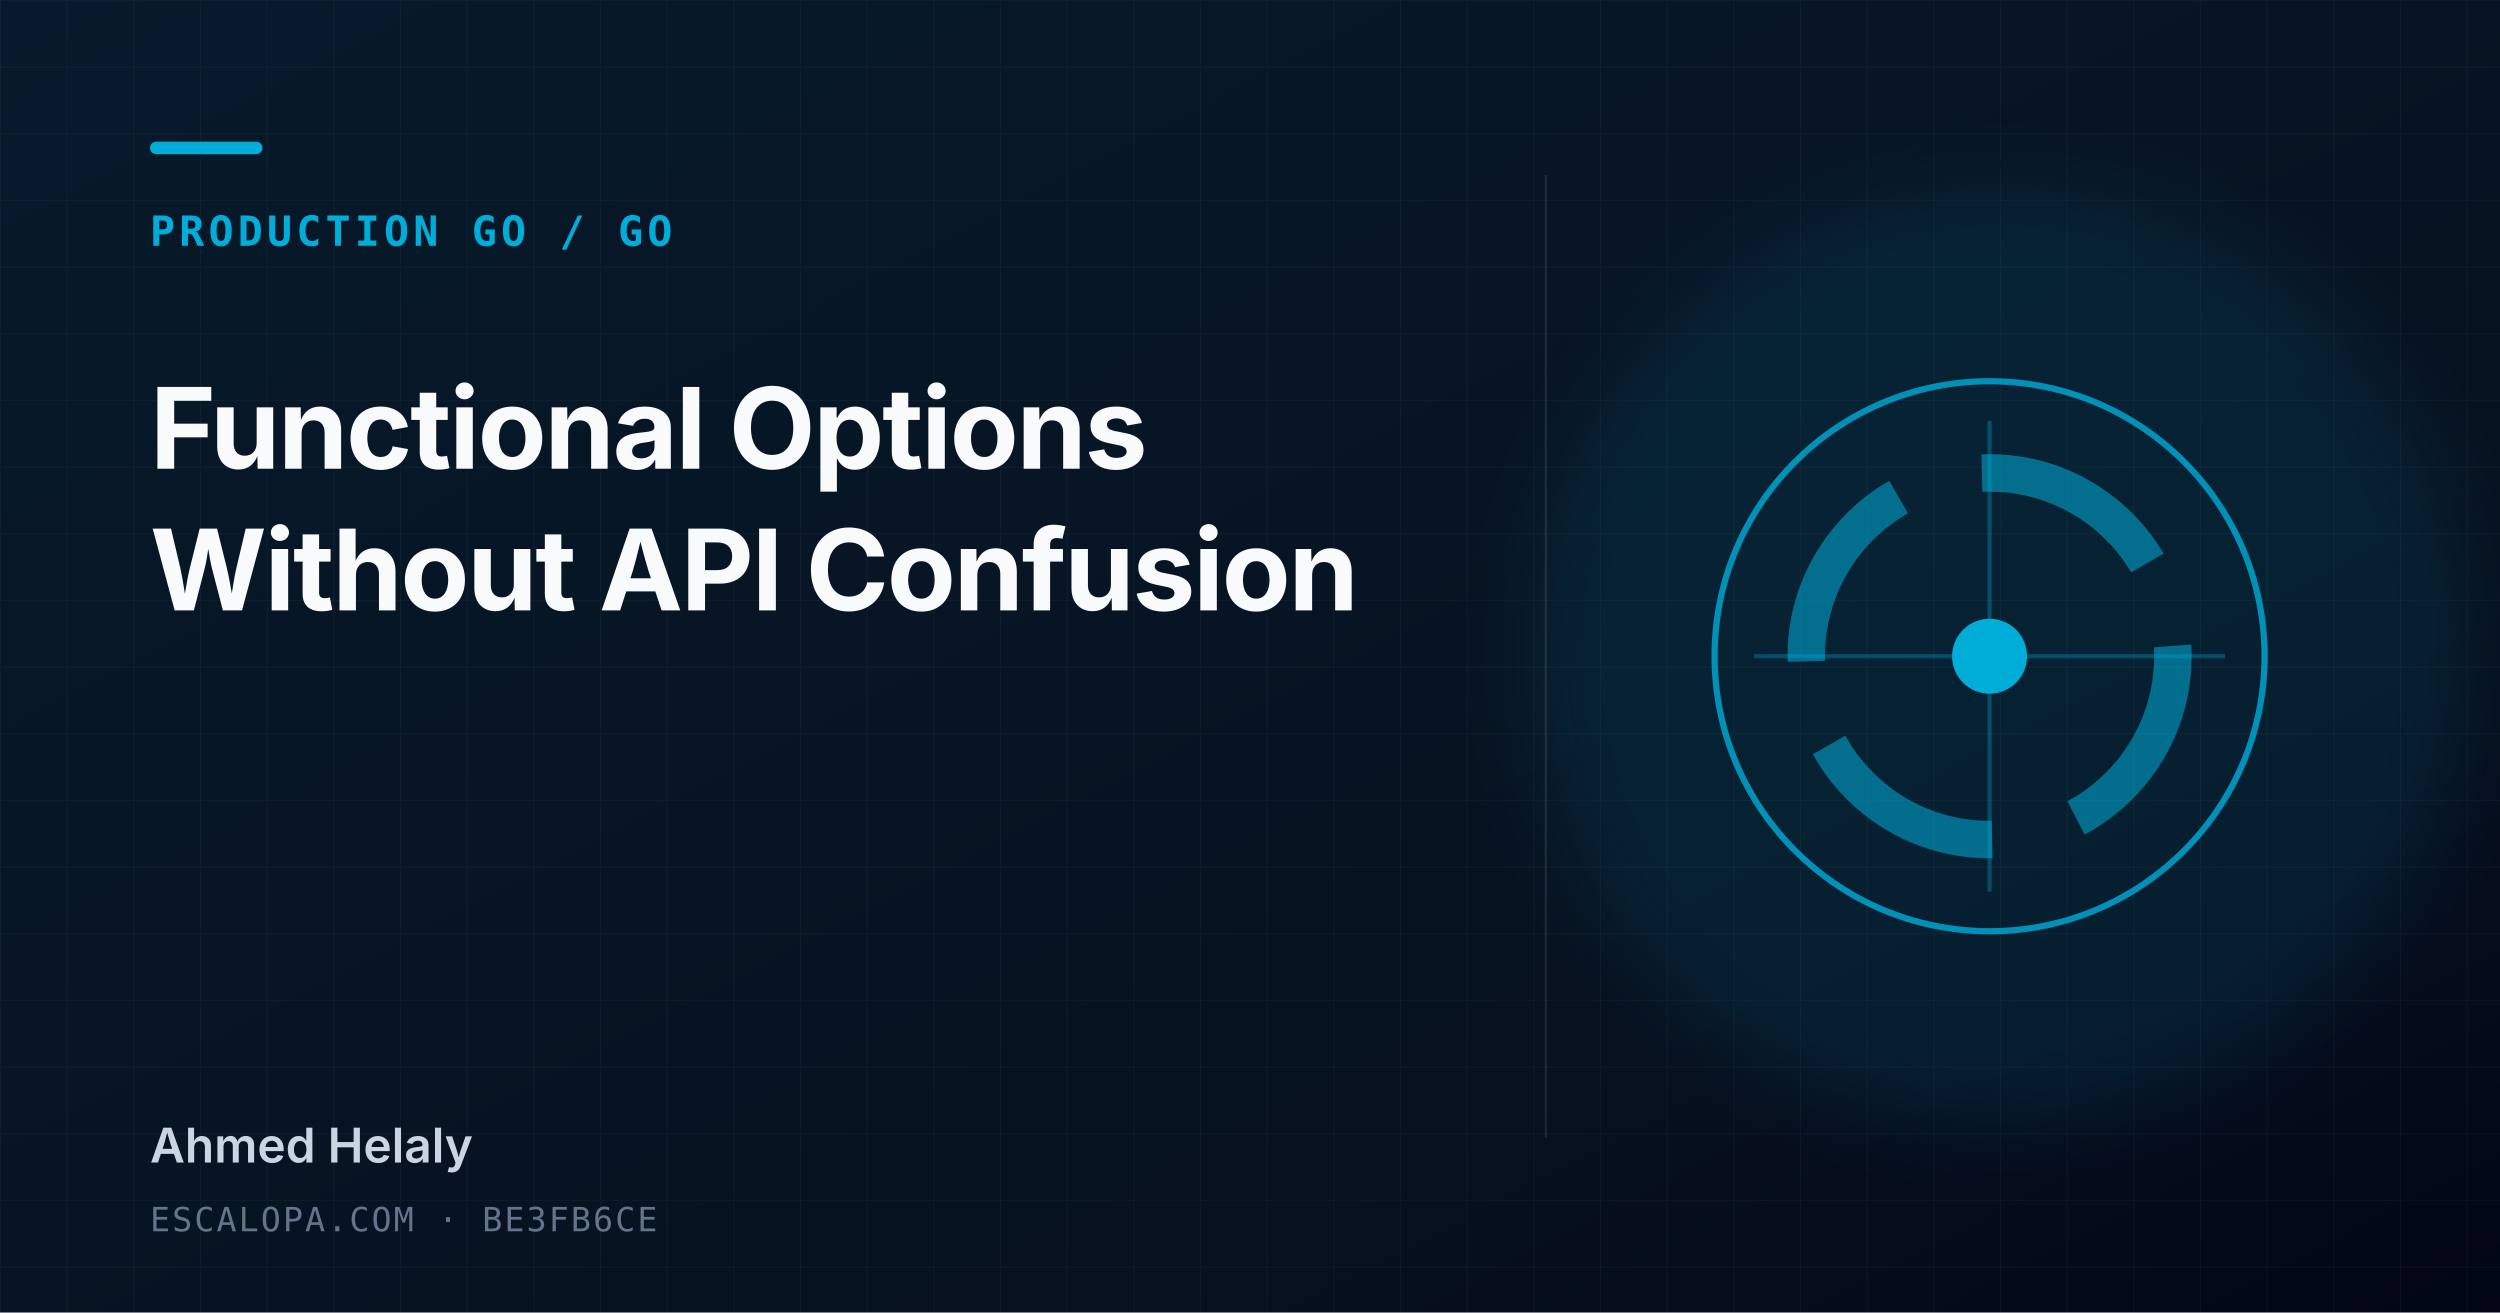
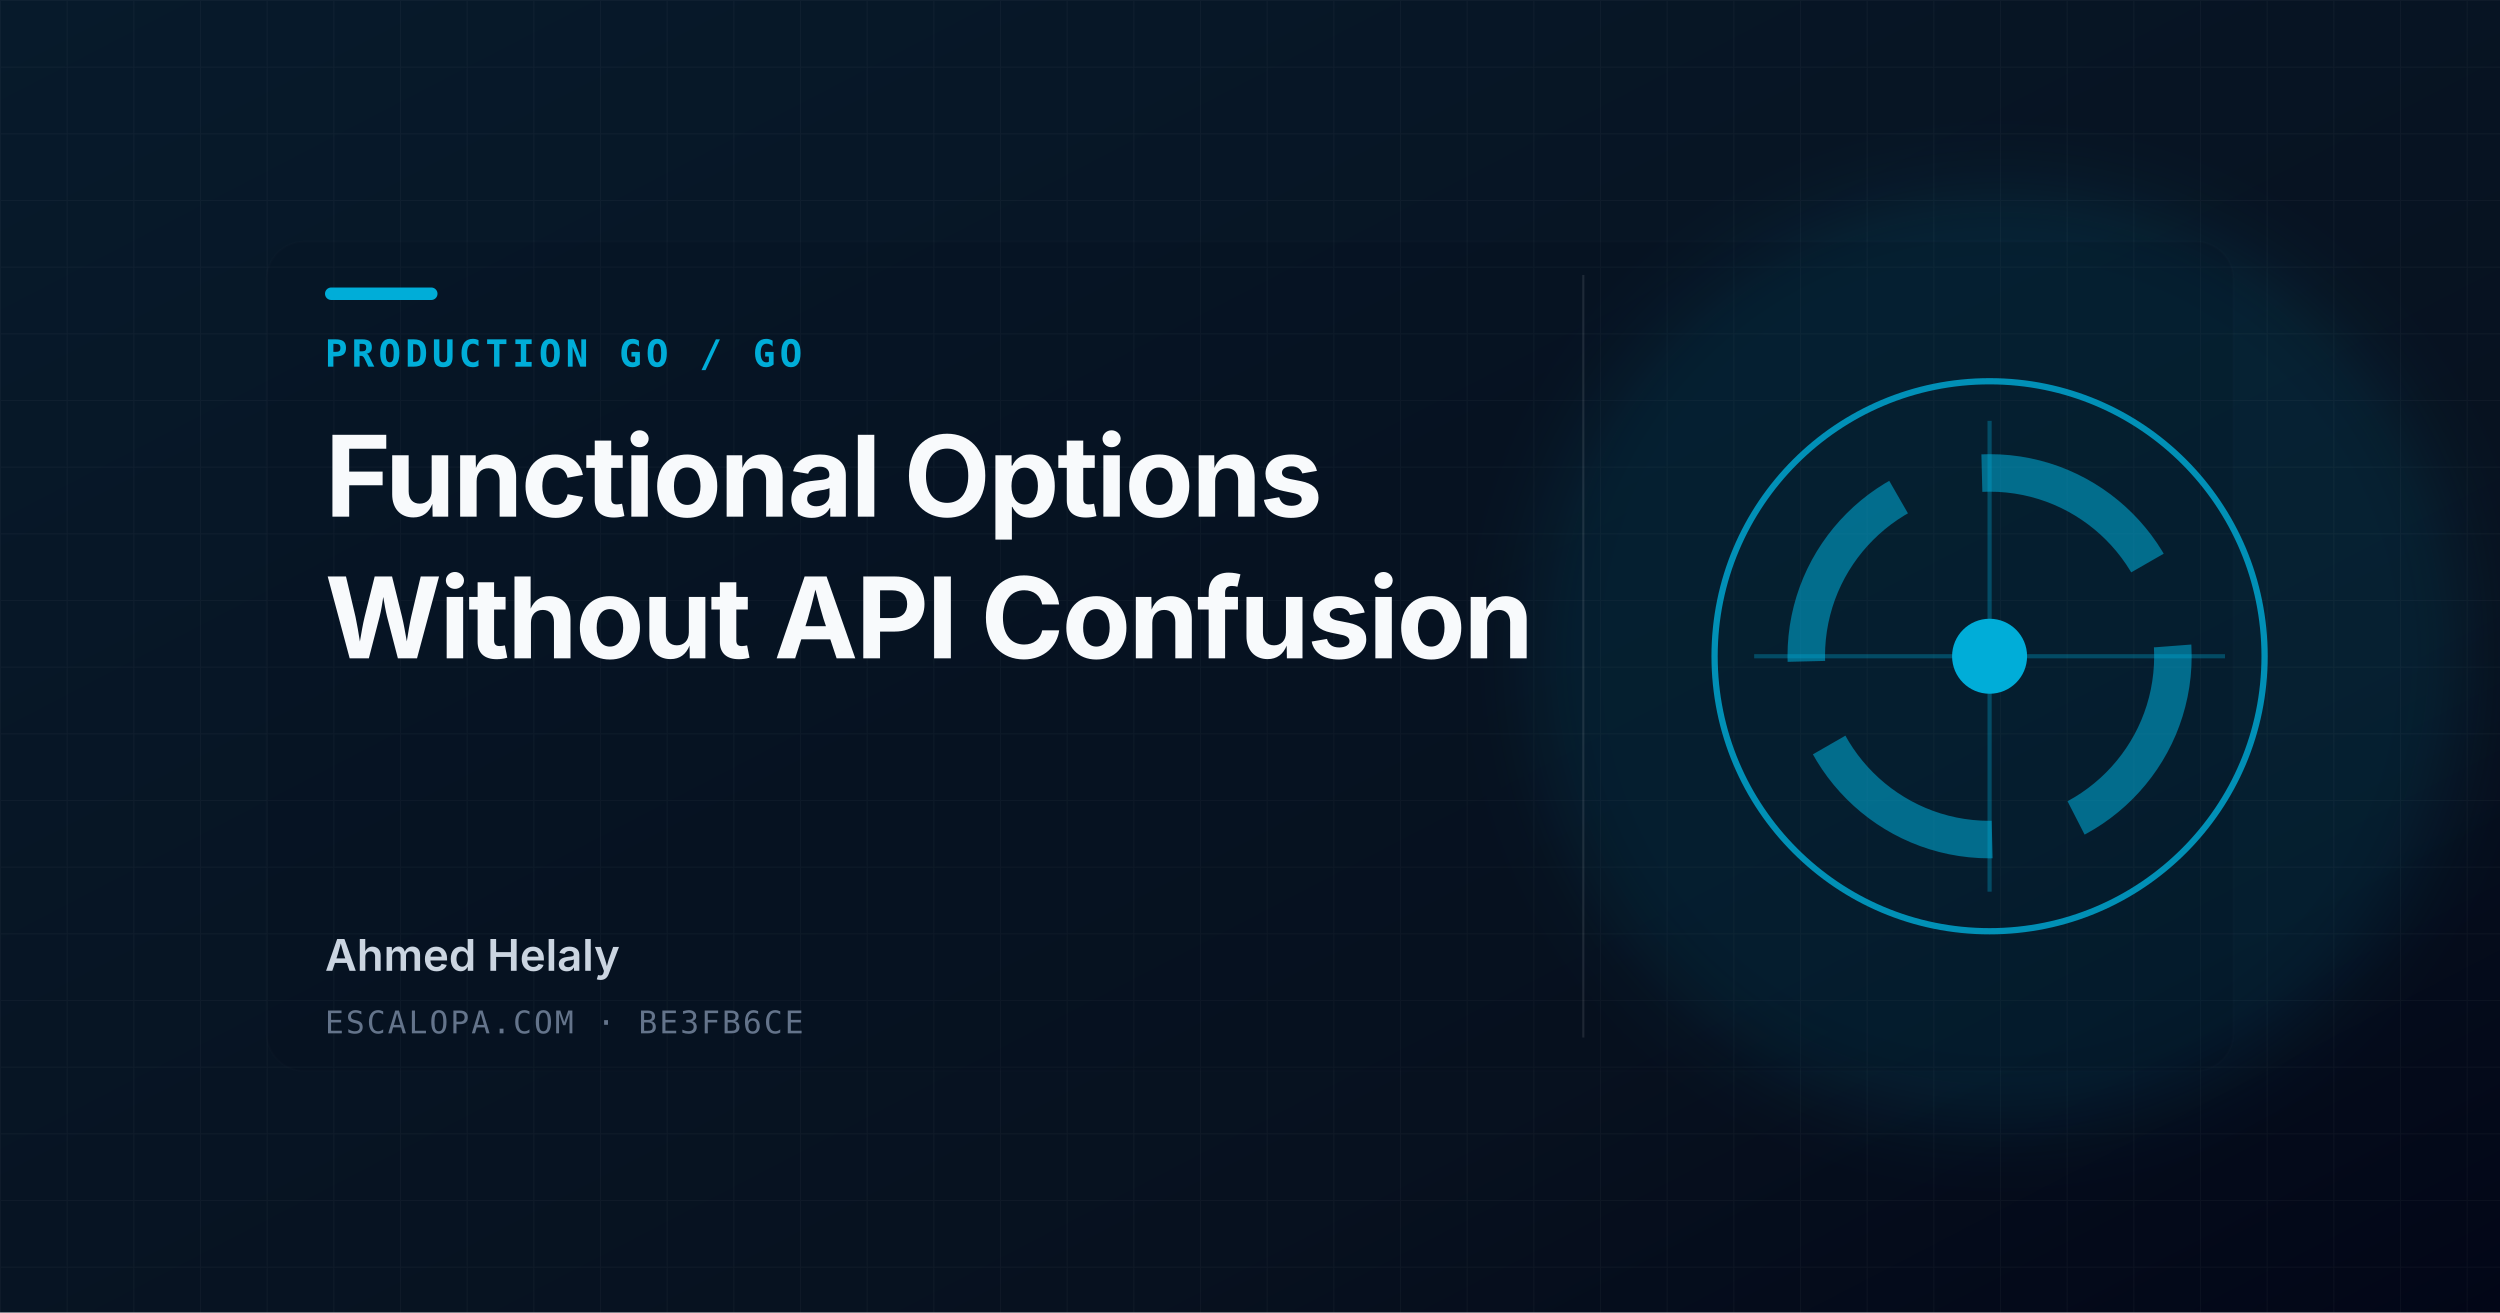
<svg xmlns="http://www.w3.org/2000/svg" width="1200" height="630" viewBox="0 0 1200 630" role="img" aria-label="Functional Options Without API Confusion">
  <defs>
    <linearGradient id="g" x1="0" y1="0" x2="1" y2="1">
      <stop stop-color="#071a2b" />
      <stop offset=".72" stop-color="#07111f" />
      <stop offset="1" stop-color="#020617" />
    </linearGradient>
    <pattern id="grid" width="32" height="32" patternUnits="userSpaceOnUse">
      <path d="M32 0H0v32" fill="none" stroke="#fff" stroke-width="1" opacity=".035" />
    </pattern>
    <filter id="glow">
      <feGaussianBlur stdDeviation="18" />
    </filter>
  </defs>
  <rect width="1200" height="630" fill="url(#g)" />
  <rect width="1200" height="630" fill="url(#grid)" />
  <circle cx="960" cy="315" r="225" fill="#00add8" opacity=".10" filter="url(#glow)" />
-   <path d="M742 84v462" stroke="#fff" stroke-width="1" opacity=".1" />
-   <rect x="72" y="68" width="54" height="6" rx="3" fill="#00add8" />
-   <text x="72" y="118" fill="#00add8" font-family="ui-monospace,SFMono-Regular,monospace" font-size="20" font-weight="700" letter-spacing="2">PRODUCTION GO / GO</text>
-   <text x="72" y="225" fill="#f8fafc" font-family="Inter,Arial,sans-serif" font-size="54" font-weight="720" letter-spacing="-1">
-     <tspan x="72" dy="0">Functional Options</tspan>
-     <tspan x="72" dy="68">Without API Confusion</tspan>
+   <rect x="128" y="116" width="944" height="398" rx="18" fill="#020617" opacity=".13" stroke="#fff" stroke-width="1" stroke-opacity=".05" />
+   <path d="M760 132v366" stroke="#fff" stroke-width="1" opacity=".1" />
+   <rect x="156" y="138" width="54" height="6" rx="3" fill="#00add8" />
+   <text x="156" y="176" fill="#00add8" font-family="ui-monospace,SFMono-Regular,monospace" font-size="18" font-weight="700" letter-spacing="2">PRODUCTION GO / GO</text>
+   <text x="156" y="248" fill="#f8fafc" font-family="Inter,Arial,sans-serif" font-size="54" font-weight="720" letter-spacing="-1">
+     <tspan x="156" dy="0">Functional Options</tspan>
+     <tspan x="156" dy="68">Without API Confusion</tspan>
  </text>
  <circle cx="955" cy="315" r="132" fill="none" stroke="#00add8" stroke-width="3" opacity=".8" />
  <circle cx="955" cy="315" r="88" fill="none" stroke="#00add8" stroke-width="18" stroke-dasharray="95 42" opacity=".55" />
  <path d="M842 315h226M955 202v226" stroke="#00add8" stroke-width="2" opacity=".32" />
  <circle cx="955" cy="315" r="18" fill="#00add8" />
-   <text x="72" y="558" fill="#cbd5e1" font-family="Inter,Arial,sans-serif" font-size="23" font-weight="600">Ahmed Helaly</text>
-   <text x="72" y="591" fill="#64748b" font-family="ui-monospace,SFMono-Regular,monospace" font-size="16" letter-spacing="1">ESCALOPA.COM  ·  BE3FB6CE</text>
+   <text x="156" y="466" fill="#cbd5e1" font-family="Inter,Arial,sans-serif" font-size="21" font-weight="600">Ahmed Helaly</text>
+   <text x="156" y="496" fill="#64748b" font-family="ui-monospace,SFMono-Regular,monospace" font-size="15" letter-spacing="1">ESCALOPA.COM  ·  BE3FB6CE</text>
</svg>
